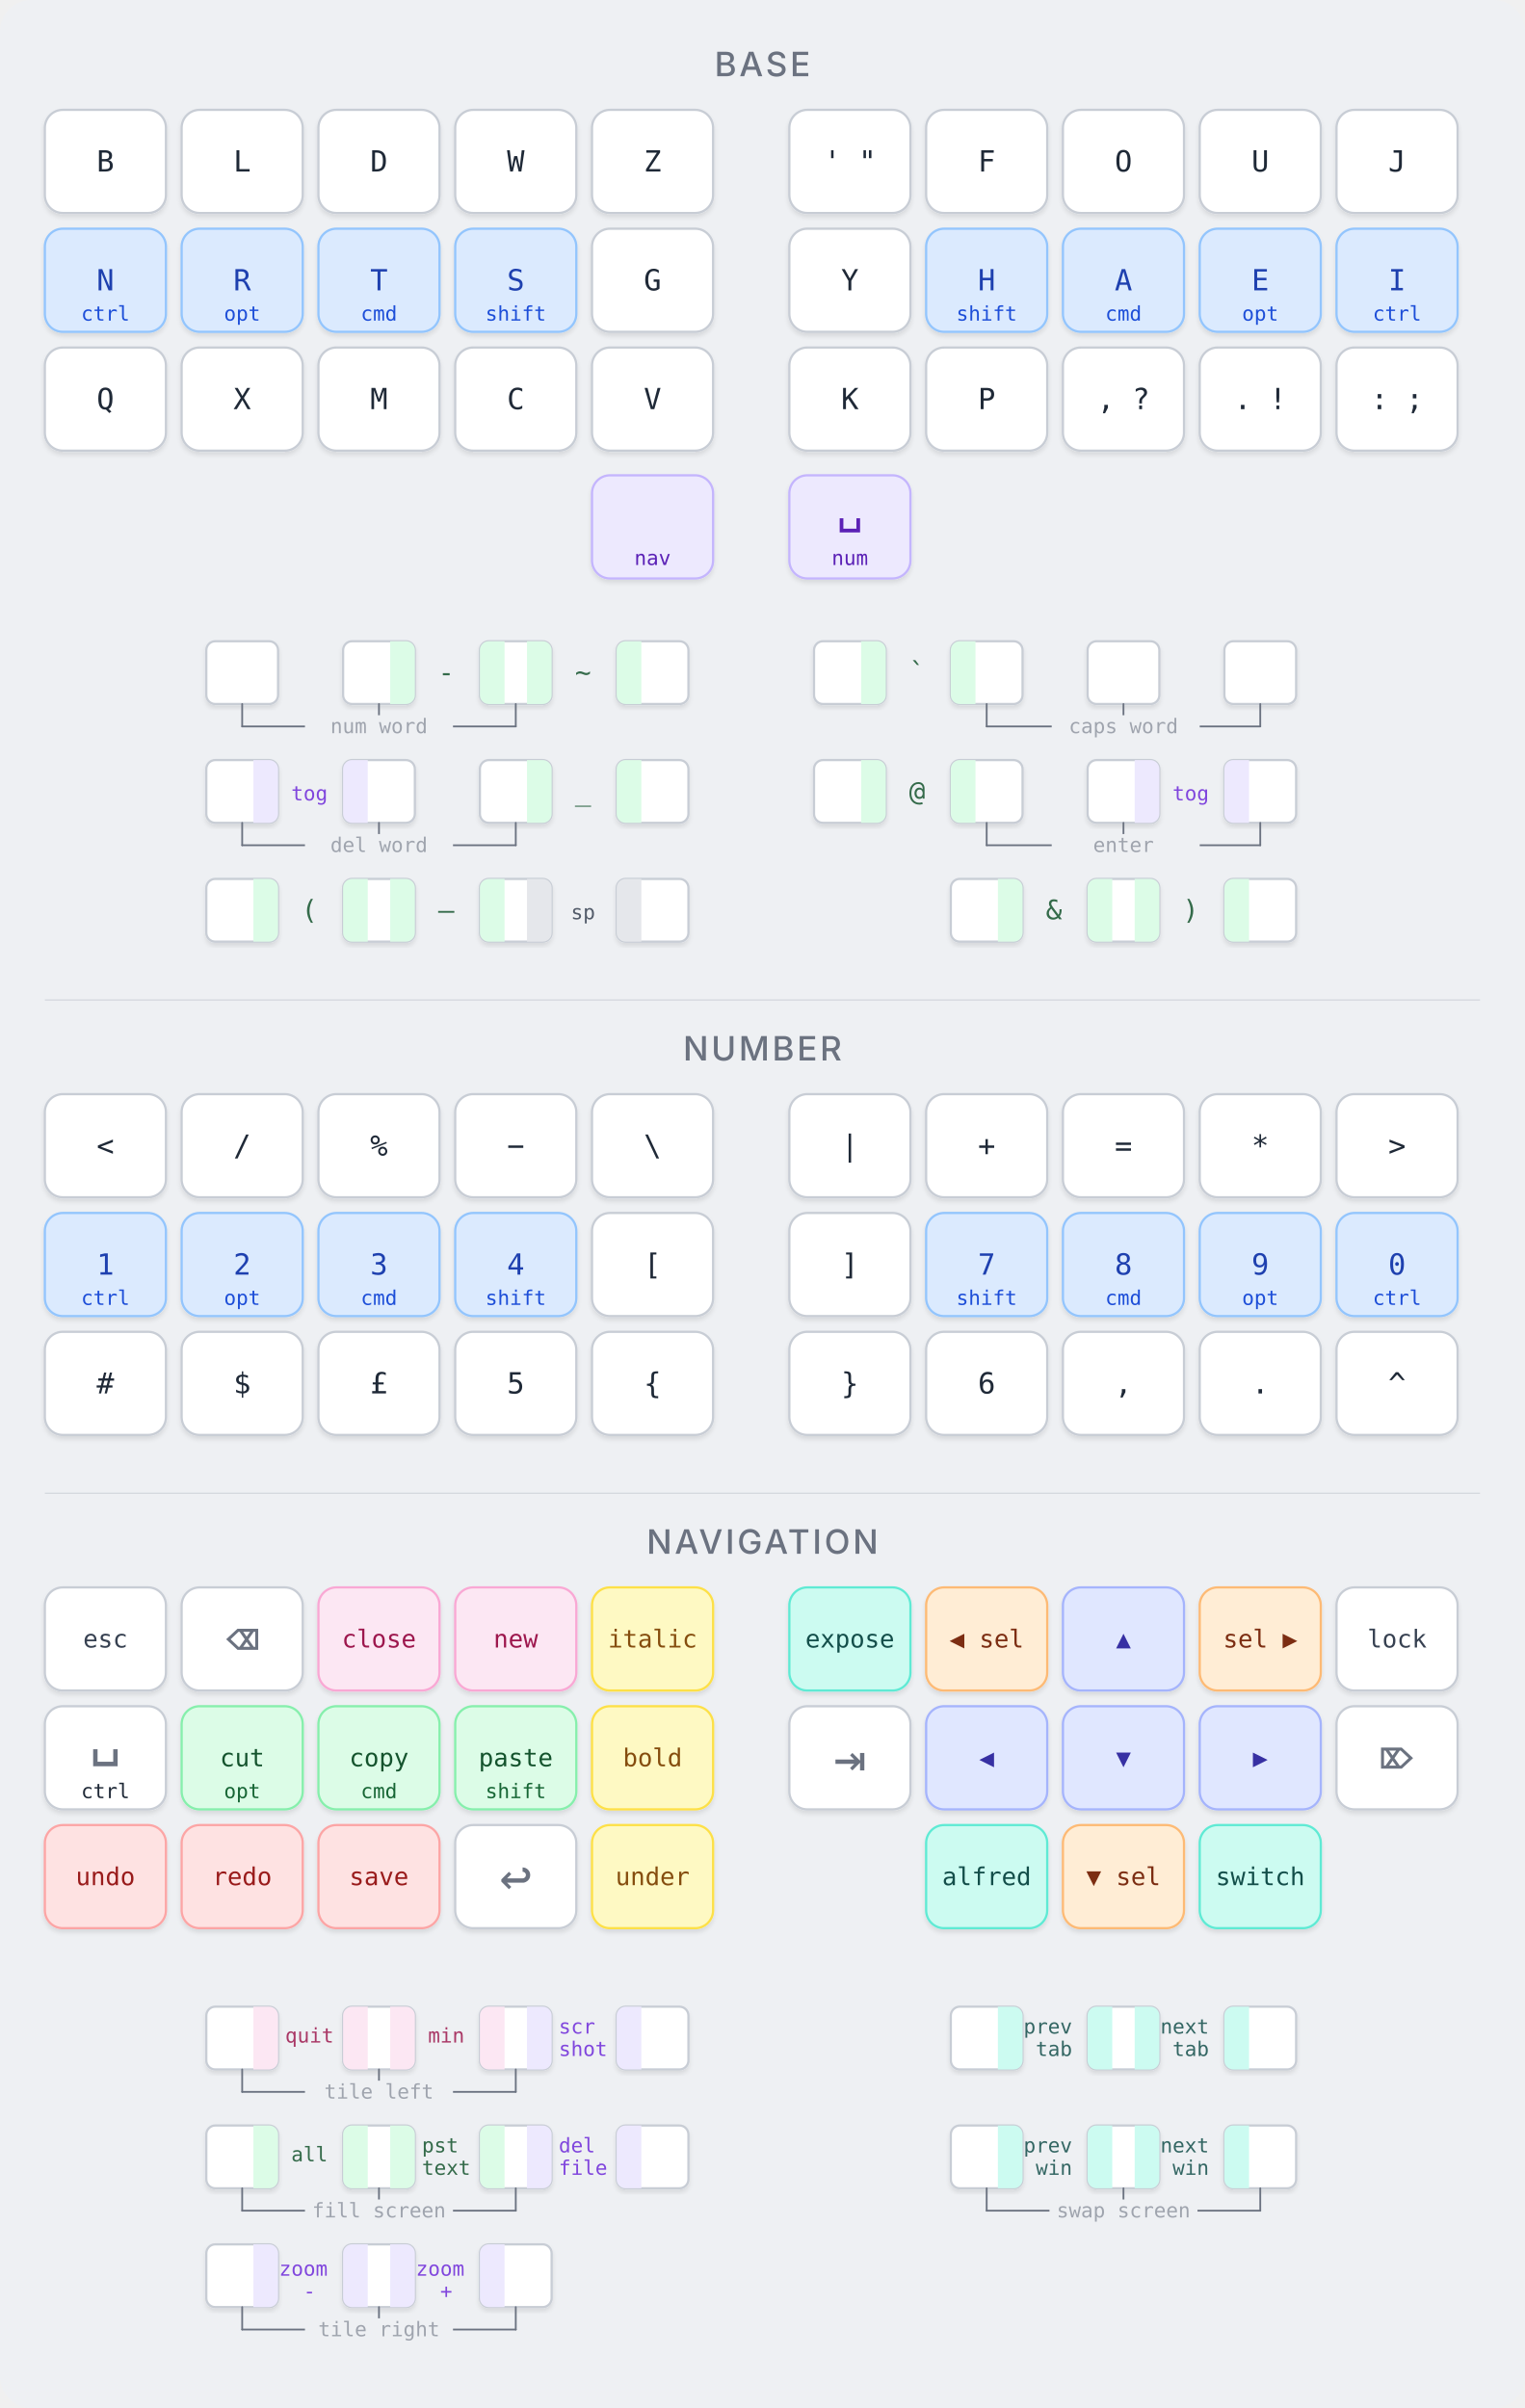
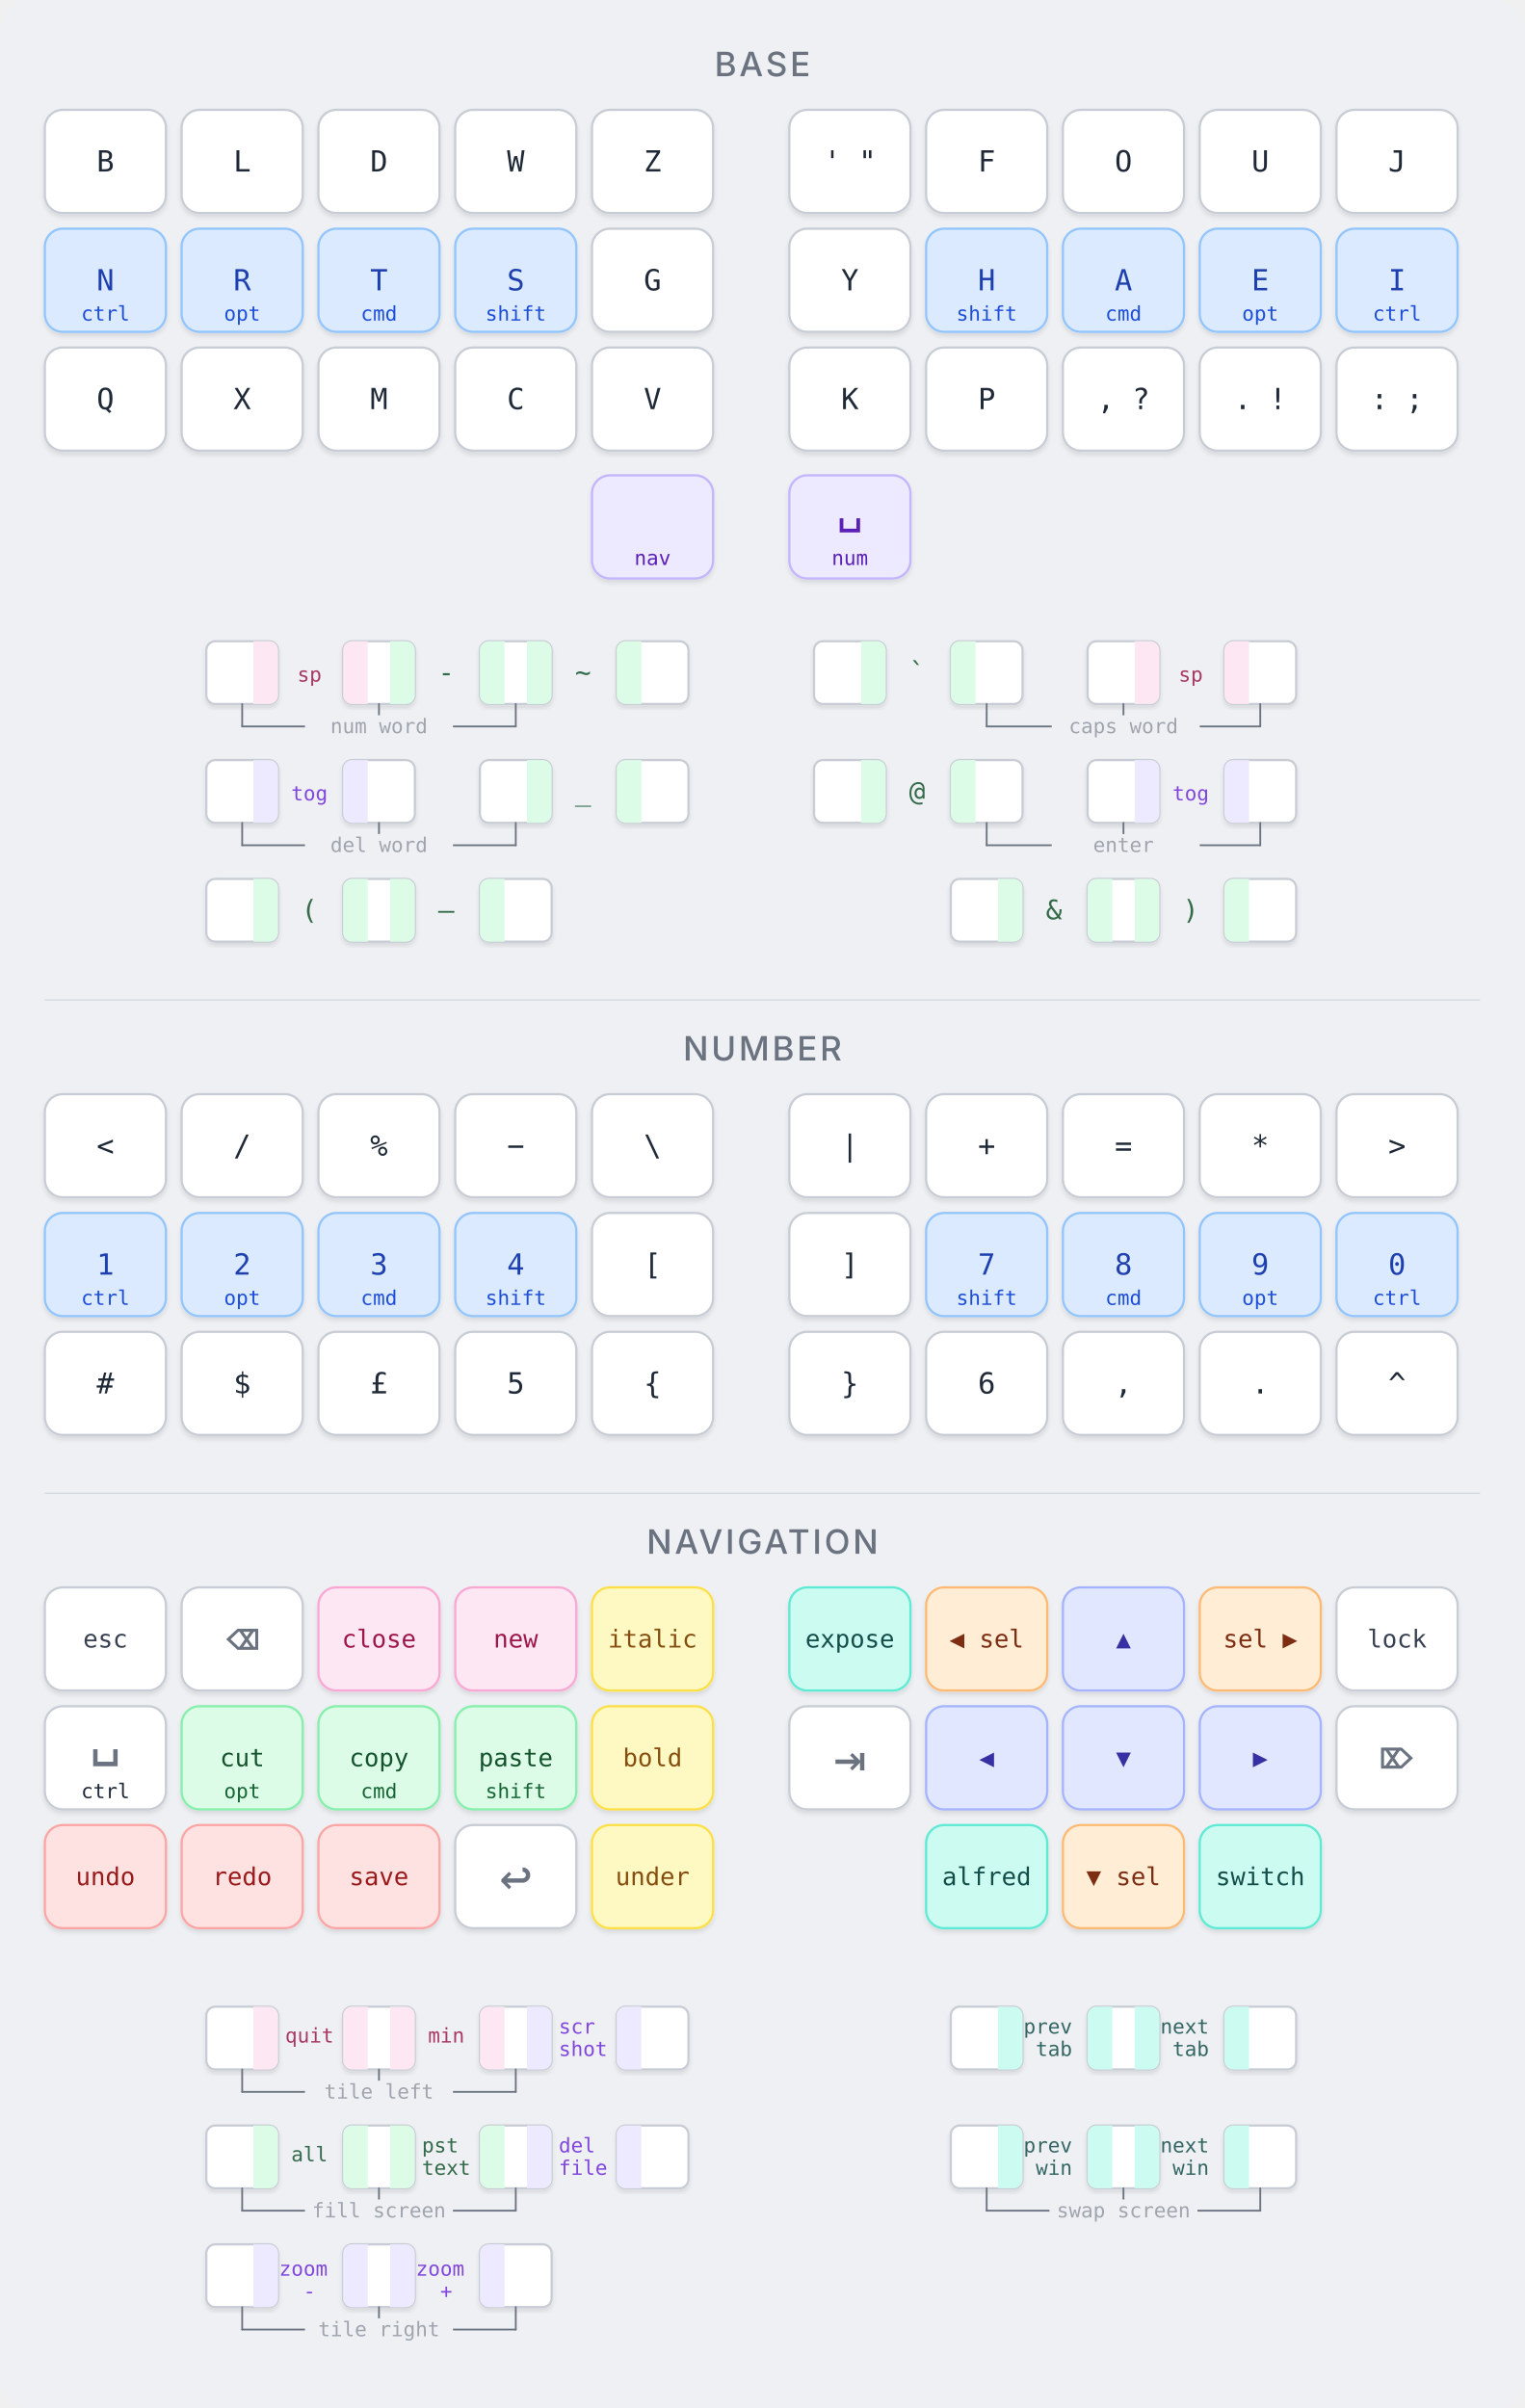
<svg xmlns="http://www.w3.org/2000/svg" width="100%" viewBox="0 0 680 1074">
  <defs>
    <style>
  text { font-family: ui-monospace, monospace; }
  .kl  { font-size:13px; font-weight:500; fill:#1f2937; }
  .klm { font-size:13px; font-weight:500; fill:#1e40af; }
  .kls { font-size:9px;  font-weight:500; fill:#1d4ed8; }
  .klp { font-size:11px; font-weight:500; fill:#5b21b6; }
  .klps{ font-size:9px;  font-weight:500; fill:#5b21b6; }
  .kln { font-size:11px; font-weight:500; }
  .ico { font-size:24px; font-weight:300; fill:#6b7280; }
  .t-grnm { fill:#166534; }
  .sec { font-size:15px; font-weight:500; fill:#6b7280; font-family:-apple-system,BlinkMacSystemFont,"Segoe UI",sans-serif; letter-spacing:0.08em; }
  .t-red { fill:#991b1b; } .t-yel { fill:#854d0e; } .t-grn { fill:#14532d; }
  .t-pnk { fill:#9d174d; } .t-ind { fill:#3730a3; } .t-ora { fill:#7c2d12; }
  .t-tel { fill:#134e4a; } .t-gry { fill:#374151; }
  .combo-key { fill:#ffffff; stroke:#c8cdd5; stroke-width:1; }
  .cb-gr { stroke:#6b7280; stroke-width:0.8; fill:none; stroke-linecap:round; }
  .cl-s  { font-size:9px; font-weight:500; font-family:ui-monospace,monospace; text-anchor:middle; opacity:0.85; }
  .cl-m  { font-size:12px; font-weight:500; font-family:ui-monospace,monospace; text-anchor:middle; opacity:0.85; }
  .cl-gr { font-size:9px; font-weight:500; font-family:ui-monospace,monospace; text-anchor:middle; fill:#6b7280; opacity:0.6; }
</style>
    <filter id="ks">
      <feDropShadow dx="0" dy="1.5" stdDeviation="1" flood-color="#00000018" />
    </filter>
    <clipPath id="br1c2">
      <rect x="92" y="286" width="32" height="28" rx="4" />
    </clipPath>
    <clipPath id="br1c3">
      <rect x="153" y="286" width="32" height="28" rx="4" />
    </clipPath>
    <clipPath id="br1c4">
      <rect x="214" y="286" width="32" height="28" rx="4" />
    </clipPath>
    <clipPath id="br1c5">
      <rect x="275" y="286" width="32" height="28" rx="4" />
    </clipPath>
    <clipPath id="br1c6">
      <rect x="363" y="286" width="32" height="28" rx="4" />
    </clipPath>
    <clipPath id="br1c7">
      <rect x="424" y="286" width="32" height="28" rx="4" />
+     </clipPath>
+     <clipPath id="br1c8">
+       <rect x="485" y="286" width="32" height="28" rx="4" />
+     </clipPath>
+     <clipPath id="br1c9">
+       <rect x="546" y="286" width="32" height="28" rx="4" />
    </clipPath>
    <clipPath id="br2c2">
      <rect x="92" y="339" width="32" height="28" rx="4" />
    </clipPath>
    <clipPath id="br2c3">
      <rect x="153" y="339" width="32" height="28" rx="4" />
    </clipPath>
    <clipPath id="br2c4">
      <rect x="214" y="339" width="32" height="28" rx="4" />
    </clipPath>
    <clipPath id="br2c5">
      <rect x="275" y="339" width="32" height="28" rx="4" />
    </clipPath>
    <clipPath id="br2c6">
      <rect x="363" y="339" width="32" height="28" rx="4" />
    </clipPath>
    <clipPath id="br2c7">
      <rect x="424" y="339" width="32" height="28" rx="4" />
    </clipPath>
    <clipPath id="br2c8">
      <rect x="485" y="339" width="32" height="28" rx="4" />
    </clipPath>
    <clipPath id="br2c9">
      <rect x="546" y="339" width="32" height="28" rx="4" />
    </clipPath>
    <clipPath id="br3c1">
      <rect x="31" y="392" width="32" height="28" rx="4" />
    </clipPath>
    <clipPath id="br3c2">
      <rect x="92" y="392" width="32" height="28" rx="4" />
    </clipPath>
    <clipPath id="br3c3">
      <rect x="153" y="392" width="32" height="28" rx="4" />
    </clipPath>
    <clipPath id="br3c4">
      <rect x="214" y="392" width="32" height="28" rx="4" />
    </clipPath>
    <clipPath id="br3c5">
      <rect x="275" y="392" width="32" height="28" rx="4" />
    </clipPath>
    <clipPath id="br3c6">
      <rect x="363" y="392" width="32" height="28" rx="4" />
    </clipPath>
    <clipPath id="br3c7">
      <rect x="424" y="392" width="32" height="28" rx="4" />
    </clipPath>
    <clipPath id="br3c8">
      <rect x="485" y="392" width="32" height="28" rx="4" />
    </clipPath>
    <clipPath id="br3c9">
      <rect x="546" y="392" width="32" height="28" rx="4" />
    </clipPath>
    <clipPath id="cr1c1">
      <rect x="31" y="895" width="32" height="28" rx="4" />
    </clipPath>
    <clipPath id="cr1c2">
      <rect x="92" y="895" width="32" height="28" rx="4" />
    </clipPath>
    <clipPath id="cr1c3">
      <rect x="153" y="895" width="32" height="28" rx="4" />
    </clipPath>
    <clipPath id="cr1c4">
      <rect x="214" y="895" width="32" height="28" rx="4" />
    </clipPath>
    <clipPath id="cr1c5">
      <rect x="275" y="895" width="32" height="28" rx="4" />
    </clipPath>
    <clipPath id="cr1c7">
      <rect x="424" y="895" width="32" height="28" rx="4" />
    </clipPath>
    <clipPath id="cr1c8">
      <rect x="485" y="895" width="32" height="28" rx="4" />
    </clipPath>
    <clipPath id="cr1c9">
      <rect x="546" y="895" width="32" height="28" rx="4" />
    </clipPath>
    <clipPath id="cr2c2">
      <rect x="92" y="948" width="32" height="28" rx="4" />
    </clipPath>
    <clipPath id="cr2c3">
      <rect x="153" y="948" width="32" height="28" rx="4" />
    </clipPath>
    <clipPath id="cr2c4">
      <rect x="214" y="948" width="32" height="28" rx="4" />
    </clipPath>
    <clipPath id="cr2c5">
      <rect x="275" y="948" width="32" height="28" rx="4" />
    </clipPath>
    <clipPath id="cr2c7">
      <rect x="424" y="948" width="32" height="28" rx="4" />
    </clipPath>
    <clipPath id="cr2c8">
      <rect x="485" y="948" width="32" height="28" rx="4" />
    </clipPath>
    <clipPath id="cr2c9">
      <rect x="546" y="948" width="32" height="28" rx="4" />
    </clipPath>
    <clipPath id="cr3c2">
      <rect x="92" y="1001" width="32" height="28" rx="4" />
    </clipPath>
    <clipPath id="cr3c3">
      <rect x="153" y="1001" width="32" height="28" rx="4" />
    </clipPath>
    <clipPath id="cr3c4">
      <rect x="214" y="1001" width="32" height="28" rx="4" />
    </clipPath>
    <clipPath id="cr3c5">
      <rect x="275" y="1001" width="32" height="28" rx="4" />
    </clipPath>
  </defs>
  <rect width="680" height="1074" fill="#eef0f3" rx="14" />
  <text x="340" y="34" text-anchor="middle" class="sec">BASE</text>
  <rect x="20" y="49" width="54" height="46" rx="8" fill="#ffffff" stroke="#c8cdd5" stroke-width="1" filter="url(#ks)" />
  <text x="47" y="72" text-anchor="middle" dominant-baseline="central" class="kl">B</text>
  <rect x="81" y="49" width="54" height="46" rx="8" fill="#ffffff" stroke="#c8cdd5" stroke-width="1" filter="url(#ks)" />
  <text x="108" y="72" text-anchor="middle" dominant-baseline="central" class="kl">L</text>
  <rect x="142" y="49" width="54" height="46" rx="8" fill="#ffffff" stroke="#c8cdd5" stroke-width="1" filter="url(#ks)" />
  <text x="169" y="72" text-anchor="middle" dominant-baseline="central" class="kl">D</text>
  <rect x="203" y="49" width="54" height="46" rx="8" fill="#ffffff" stroke="#c8cdd5" stroke-width="1" filter="url(#ks)" />
  <text x="230" y="72" text-anchor="middle" dominant-baseline="central" class="kl">W</text>
  <rect x="264" y="49" width="54" height="46" rx="8" fill="#ffffff" stroke="#c8cdd5" stroke-width="1" filter="url(#ks)" />
  <text x="291" y="72" text-anchor="middle" dominant-baseline="central" class="kl">Z</text>
  <rect x="352" y="49" width="54" height="46" rx="8" fill="#ffffff" stroke="#c8cdd5" stroke-width="1" filter="url(#ks)" />
  <text x="379" y="72" text-anchor="middle" dominant-baseline="central" class="kl">' "</text>
  <rect x="413" y="49" width="54" height="46" rx="8" fill="#ffffff" stroke="#c8cdd5" stroke-width="1" filter="url(#ks)" />
  <text x="440" y="72" text-anchor="middle" dominant-baseline="central" class="kl">F</text>
  <rect x="474" y="49" width="54" height="46" rx="8" fill="#ffffff" stroke="#c8cdd5" stroke-width="1" filter="url(#ks)" />
  <text x="501" y="72" text-anchor="middle" dominant-baseline="central" class="kl">O</text>
  <rect x="535" y="49" width="54" height="46" rx="8" fill="#ffffff" stroke="#c8cdd5" stroke-width="1" filter="url(#ks)" />
  <text x="562" y="72" text-anchor="middle" dominant-baseline="central" class="kl">U</text>
  <rect x="596" y="49" width="54" height="46" rx="8" fill="#ffffff" stroke="#c8cdd5" stroke-width="1" filter="url(#ks)" />
  <text x="623" y="72" text-anchor="middle" dominant-baseline="central" class="kl">J</text>
  <rect x="20" y="102" width="54" height="46" rx="8" fill="#dbeafe" stroke="#93c5fd" stroke-width="1" filter="url(#ks)" />
  <text x="47" y="125" text-anchor="middle" dominant-baseline="central" class="klm">N</text>
  <text x="47" y="143" text-anchor="middle" class="kls">ctrl</text>
  <rect x="81" y="102" width="54" height="46" rx="8" fill="#dbeafe" stroke="#93c5fd" stroke-width="1" filter="url(#ks)" />
  <text x="108" y="125" text-anchor="middle" dominant-baseline="central" class="klm">R</text>
  <text x="108" y="143" text-anchor="middle" class="kls">opt</text>
  <rect x="142" y="102" width="54" height="46" rx="8" fill="#dbeafe" stroke="#93c5fd" stroke-width="1" filter="url(#ks)" />
  <text x="169" y="125" text-anchor="middle" dominant-baseline="central" class="klm">T</text>
  <text x="169" y="143" text-anchor="middle" class="kls">cmd</text>
  <rect x="203" y="102" width="54" height="46" rx="8" fill="#dbeafe" stroke="#93c5fd" stroke-width="1" filter="url(#ks)" />
  <text x="230" y="125" text-anchor="middle" dominant-baseline="central" class="klm">S</text>
  <text x="230" y="143" text-anchor="middle" class="kls">shift</text>
  <rect x="264" y="102" width="54" height="46" rx="8" fill="#ffffff" stroke="#c8cdd5" stroke-width="1" filter="url(#ks)" />
  <text x="291" y="125" text-anchor="middle" dominant-baseline="central" class="kl">G</text>
  <rect x="352" y="102" width="54" height="46" rx="8" fill="#ffffff" stroke="#c8cdd5" stroke-width="1" filter="url(#ks)" />
  <text x="379" y="125" text-anchor="middle" dominant-baseline="central" class="kl">Y</text>
  <rect x="413" y="102" width="54" height="46" rx="8" fill="#dbeafe" stroke="#93c5fd" stroke-width="1" filter="url(#ks)" />
  <text x="440" y="125" text-anchor="middle" dominant-baseline="central" class="klm">H</text>
  <text x="440" y="143" text-anchor="middle" class="kls">shift</text>
  <rect x="474" y="102" width="54" height="46" rx="8" fill="#dbeafe" stroke="#93c5fd" stroke-width="1" filter="url(#ks)" />
  <text x="501" y="125" text-anchor="middle" dominant-baseline="central" class="klm">A</text>
  <text x="501" y="143" text-anchor="middle" class="kls">cmd</text>
  <rect x="535" y="102" width="54" height="46" rx="8" fill="#dbeafe" stroke="#93c5fd" stroke-width="1" filter="url(#ks)" />
  <text x="562" y="125" text-anchor="middle" dominant-baseline="central" class="klm">E</text>
  <text x="562" y="143" text-anchor="middle" class="kls">opt</text>
  <rect x="596" y="102" width="54" height="46" rx="8" fill="#dbeafe" stroke="#93c5fd" stroke-width="1" filter="url(#ks)" />
  <text x="623" y="125" text-anchor="middle" dominant-baseline="central" class="klm">I</text>
  <text x="623" y="143" text-anchor="middle" class="kls">ctrl</text>
  <rect x="20" y="155" width="54" height="46" rx="8" fill="#ffffff" stroke="#c8cdd5" stroke-width="1" filter="url(#ks)" />
  <text x="47" y="178" text-anchor="middle" dominant-baseline="central" class="kl">Q</text>
  <rect x="81" y="155" width="54" height="46" rx="8" fill="#ffffff" stroke="#c8cdd5" stroke-width="1" filter="url(#ks)" />
  <text x="108" y="178" text-anchor="middle" dominant-baseline="central" class="kl">X</text>
  <rect x="142" y="155" width="54" height="46" rx="8" fill="#ffffff" stroke="#c8cdd5" stroke-width="1" filter="url(#ks)" />
  <text x="169" y="178" text-anchor="middle" dominant-baseline="central" class="kl">M</text>
  <rect x="203" y="155" width="54" height="46" rx="8" fill="#ffffff" stroke="#c8cdd5" stroke-width="1" filter="url(#ks)" />
  <text x="230" y="178" text-anchor="middle" dominant-baseline="central" class="kl">C</text>
  <rect x="264" y="155" width="54" height="46" rx="8" fill="#ffffff" stroke="#c8cdd5" stroke-width="1" filter="url(#ks)" />
  <text x="291" y="178" text-anchor="middle" dominant-baseline="central" class="kl">V</text>
  <rect x="352" y="155" width="54" height="46" rx="8" fill="#ffffff" stroke="#c8cdd5" stroke-width="1" filter="url(#ks)" />
  <text x="379" y="178" text-anchor="middle" dominant-baseline="central" class="kl">K</text>
  <rect x="413" y="155" width="54" height="46" rx="8" fill="#ffffff" stroke="#c8cdd5" stroke-width="1" filter="url(#ks)" />
  <text x="440" y="178" text-anchor="middle" dominant-baseline="central" class="kl">P</text>
  <rect x="474" y="155" width="54" height="46" rx="8" fill="#ffffff" stroke="#c8cdd5" stroke-width="1" filter="url(#ks)" />
  <text x="501" y="178" text-anchor="middle" dominant-baseline="central" class="kl">, ?</text>
  <rect x="535" y="155" width="54" height="46" rx="8" fill="#ffffff" stroke="#c8cdd5" stroke-width="1" filter="url(#ks)" />
  <text x="562" y="178" text-anchor="middle" dominant-baseline="central" class="kl">. !</text>
  <rect x="596" y="155" width="54" height="46" rx="8" fill="#ffffff" stroke="#c8cdd5" stroke-width="1" filter="url(#ks)" />
  <text x="623" y="178" text-anchor="middle" dominant-baseline="central" class="kl">: ;</text>
  <rect x="264" y="212" width="54" height="46" rx="8" fill="#ede9fe" stroke="#c4b5fd" stroke-width="1" filter="url(#ks)" />
  <text x="291" y="252" text-anchor="middle" class="klps">nav</text>
  <rect x="352" y="212" width="54" height="46" rx="8" fill="#ede9fe" stroke="#c4b5fd" stroke-width="1" filter="url(#ks)" />
  <text x="379" y="226" text-anchor="middle" dominant-baseline="central" style="font-size:20px;fill:#5b21b6;">␣</text>
  <text x="379" y="252" text-anchor="middle" class="klps">num</text>
  <g style="isolation:isolate">
    <rect x="92" y="286" width="32" height="28" rx="4" class="combo-key" filter="url(#ks)" />
    <rect x="153" y="286" width="32" height="28" rx="4" class="combo-key" filter="url(#ks)" />
    <rect x="214" y="286" width="32" height="28" rx="4" class="combo-key" filter="url(#ks)" />
    <rect x="275" y="286" width="32" height="28" rx="4" class="combo-key" filter="url(#ks)" />
    <rect x="363" y="286" width="32" height="28" rx="4" class="combo-key" filter="url(#ks)" />
    <rect x="424" y="286" width="32" height="28" rx="4" class="combo-key" filter="url(#ks)" />
    <rect x="485" y="286" width="32" height="28" rx="4" class="combo-key" filter="url(#ks)" />
    <rect x="546" y="286" width="32" height="28" rx="4" class="combo-key" filter="url(#ks)" />
    <rect x="92" y="339" width="32" height="28" rx="4" class="combo-key" filter="url(#ks)" />
    <rect x="153" y="339" width="32" height="28" rx="4" class="combo-key" filter="url(#ks)" />
    <rect x="214" y="339" width="32" height="28" rx="4" class="combo-key" filter="url(#ks)" />
    <rect x="275" y="339" width="32" height="28" rx="4" class="combo-key" filter="url(#ks)" />
    <rect x="363" y="339" width="32" height="28" rx="4" class="combo-key" filter="url(#ks)" />
    <rect x="424" y="339" width="32" height="28" rx="4" class="combo-key" filter="url(#ks)" />
    <rect x="485" y="339" width="32" height="28" rx="4" class="combo-key" filter="url(#ks)" />
    <rect x="546" y="339" width="32" height="28" rx="4" class="combo-key" filter="url(#ks)" />
    <rect x="92" y="392" width="32" height="28" rx="4" class="combo-key" filter="url(#ks)" />
    <rect x="153" y="392" width="32" height="28" rx="4" class="combo-key" filter="url(#ks)" />
    <rect x="214" y="392" width="32" height="28" rx="4" class="combo-key" filter="url(#ks)" />
-     <rect x="275" y="392" width="32" height="28" rx="4" class="combo-key" filter="url(#ks)" />
    <rect x="424" y="392" width="32" height="28" rx="4" class="combo-key" filter="url(#ks)" />
    <rect x="485" y="392" width="32" height="28" rx="4" class="combo-key" filter="url(#ks)" />
    <rect x="546" y="392" width="32" height="28" rx="4" class="combo-key" filter="url(#ks)" />
  </g>
+   <rect x="113" y="286" width="11" height="28" fill="#fce7f3" clip-path="url(#br1c2)" />
+   <rect x="153" y="286" width="11" height="28" fill="#fce7f3" clip-path="url(#br1c3)" />
  <rect x="174" y="286" width="11" height="28" fill="#dcfce7" clip-path="url(#br1c3)" />
  <rect x="214" y="286" width="11" height="28" fill="#dcfce7" clip-path="url(#br1c4)" />
  <rect x="235" y="286" width="11" height="28" fill="#dcfce7" clip-path="url(#br1c4)" />
  <rect x="275" y="286" width="11" height="28" fill="#dcfce7" clip-path="url(#br1c5)" />
  <rect x="384" y="286" width="11" height="28" fill="#dcfce7" clip-path="url(#br1c6)" />
  <rect x="424" y="286" width="11" height="28" fill="#dcfce7" clip-path="url(#br1c7)" />
+   <rect x="506" y="286" width="11" height="28" fill="#fce7f3" clip-path="url(#br1c8)" />
+   <rect x="546" y="286" width="11" height="28" fill="#fce7f3" clip-path="url(#br1c9)" />
  <rect x="113" y="339" width="11" height="28" fill="#ede9fe" clip-path="url(#br2c2)" />
  <rect x="153" y="339" width="11" height="28" fill="#ede9fe" clip-path="url(#br2c3)" />
  <rect x="235" y="339" width="11" height="28" fill="#dcfce7" clip-path="url(#br2c4)" />
  <rect x="275" y="339" width="11" height="28" fill="#dcfce7" clip-path="url(#br2c5)" />
  <rect x="384" y="339" width="11" height="28" fill="#dcfce7" clip-path="url(#br2c6)" />
  <rect x="424" y="339" width="11" height="28" fill="#dcfce7" clip-path="url(#br2c7)" />
  <rect x="506" y="339" width="11" height="28" fill="#ede9fe" clip-path="url(#br2c8)" />
  <rect x="546" y="339" width="11" height="28" fill="#ede9fe" clip-path="url(#br2c9)" />
  <rect x="113" y="392" width="11" height="28" fill="#dcfce7" clip-path="url(#br3c2)" />
  <rect x="153" y="392" width="11" height="28" fill="#dcfce7" clip-path="url(#br3c3)" />
  <rect x="174" y="392" width="11" height="28" fill="#dcfce7" clip-path="url(#br3c3)" />
  <rect x="214" y="392" width="11" height="28" fill="#dcfce7" clip-path="url(#br3c4)" />
-   <rect x="235" y="392" width="11" height="28" fill="#e5e7eb" clip-path="url(#br3c4)" />
-   <rect x="275" y="392" width="11" height="28" fill="#e5e7eb" clip-path="url(#br3c5)" />
  <rect x="445" y="392" width="11" height="28" fill="#dcfce7" clip-path="url(#br3c7)" />
  <rect x="485" y="392" width="11" height="28" fill="#dcfce7" clip-path="url(#br3c8)" />
  <rect x="506" y="392" width="11" height="28" fill="#dcfce7" clip-path="url(#br3c8)" />
  <rect x="546" y="392" width="11" height="28" fill="#dcfce7" clip-path="url(#br3c9)" />
+   <text x="138" y="304" class="cl-s t-pnk" text-anchor="middle">sp</text>
  <text x="199" y="304" class="cl-m" fill="#14532d">-</text>
  <text x="260" y="304" class="cl-m" fill="#14532d">~</text>
  <text x="409" y="304" class="cl-m" fill="#14532d">`</text>
+   <text x="531" y="304" class="cl-s t-pnk" text-anchor="middle">sp</text>
  <text x="138" y="357" class="cl-s" fill="#6d28d9">tog</text>
  <text x="260" y="357" class="cl-m" fill="#14532d">_</text>
  <text x="409" y="357" class="cl-m" fill="#14532d">@</text>
  <text x="531" y="357" class="cl-s" fill="#6d28d9">tog</text>
  <text x="138" y="410" class="cl-m" fill="#14532d">(</text>
  <text x="199" y="410" class="cl-m" fill="#14532d">—</text>
-   <text x="260" y="410" class="cl-s t-gry" text-anchor="middle">sp</text>
  <text x="470" y="410" class="cl-m" fill="#14532d">&amp;</text>
  <text x="531" y="410" class="cl-m" fill="#14532d">)</text>
  <line x1="108" y1="314" x2="108" y2="324" class="cb-gr" />
  <line x1="169" y1="314" x2="169" y2="324" class="cb-gr" />
  <line x1="230" y1="314" x2="230" y2="324" class="cb-gr" />
  <line x1="108" y1="324" x2="230" y2="324" class="cb-gr" />
  <rect x="136" y="319" width="66" height="10" fill="#eef0f3" />
  <text x="169" y="327" class="cl-gr">num word</text>
  <line x1="440" y1="314" x2="440" y2="324" class="cb-gr" />
  <line x1="501" y1="314" x2="501" y2="324" class="cb-gr" />
  <line x1="562" y1="314" x2="562" y2="324" class="cb-gr" />
  <line x1="440" y1="324" x2="562" y2="324" class="cb-gr" />
  <rect x="469" y="319" width="66" height="10" fill="#eef0f3" />
  <text x="501" y="327" class="cl-gr">caps word</text>
  <line x1="108" y1="367" x2="108" y2="377" class="cb-gr" />
  <line x1="169" y1="367" x2="169" y2="377" class="cb-gr" />
  <line x1="230" y1="367" x2="230" y2="377" class="cb-gr" />
  <line x1="108" y1="377" x2="230" y2="377" class="cb-gr" />
  <rect x="136" y="372" width="66" height="10" fill="#eef0f3" />
  <text x="169" y="380" class="cl-gr">del word</text>
  <line x1="440" y1="367" x2="440" y2="377" class="cb-gr" />
  <line x1="501" y1="367" x2="501" y2="377" class="cb-gr" />
  <line x1="562" y1="367" x2="562" y2="377" class="cb-gr" />
  <line x1="440" y1="377" x2="562" y2="377" class="cb-gr" />
  <rect x="469" y="372" width="66" height="10" fill="#eef0f3" />
  <text x="501" y="380" class="cl-gr">enter</text>
  <line x1="20" y1="446" x2="660" y2="446" stroke="#d1d5db" stroke-width="0.5" />
  <text x="340" y="473" text-anchor="middle" class="sec">NUMBER</text>
  <rect x="20" y="488" width="54" height="46" rx="8" fill="#ffffff" stroke="#c8cdd5" stroke-width="1" filter="url(#ks)" />
  <text x="47" y="511" text-anchor="middle" dominant-baseline="central" class="kl">&lt;</text>
  <rect x="81" y="488" width="54" height="46" rx="8" fill="#ffffff" stroke="#c8cdd5" stroke-width="1" filter="url(#ks)" />
  <text x="108" y="511" text-anchor="middle" dominant-baseline="central" class="kl">/</text>
  <rect x="142" y="488" width="54" height="46" rx="8" fill="#ffffff" stroke="#c8cdd5" stroke-width="1" filter="url(#ks)" />
  <text x="169" y="511" text-anchor="middle" dominant-baseline="central" class="kl">%</text>
  <rect x="203" y="488" width="54" height="46" rx="8" fill="#ffffff" stroke="#c8cdd5" stroke-width="1" filter="url(#ks)" />
  <text x="230" y="511" text-anchor="middle" dominant-baseline="central" class="kl">−</text>
  <rect x="264" y="488" width="54" height="46" rx="8" fill="#ffffff" stroke="#c8cdd5" stroke-width="1" filter="url(#ks)" />
  <text x="291" y="511" text-anchor="middle" dominant-baseline="central" class="kl">\</text>
  <rect x="352" y="488" width="54" height="46" rx="8" fill="#ffffff" stroke="#c8cdd5" stroke-width="1" filter="url(#ks)" />
  <text x="379" y="511" text-anchor="middle" dominant-baseline="central" class="kl">|</text>
  <rect x="413" y="488" width="54" height="46" rx="8" fill="#ffffff" stroke="#c8cdd5" stroke-width="1" filter="url(#ks)" />
  <text x="440" y="511" text-anchor="middle" dominant-baseline="central" class="kl">+</text>
  <rect x="474" y="488" width="54" height="46" rx="8" fill="#ffffff" stroke="#c8cdd5" stroke-width="1" filter="url(#ks)" />
  <text x="501" y="511" text-anchor="middle" dominant-baseline="central" class="kl">=</text>
  <rect x="535" y="488" width="54" height="46" rx="8" fill="#ffffff" stroke="#c8cdd5" stroke-width="1" filter="url(#ks)" />
  <text x="562" y="511" text-anchor="middle" dominant-baseline="central" class="kl">*</text>
  <rect x="596" y="488" width="54" height="46" rx="8" fill="#ffffff" stroke="#c8cdd5" stroke-width="1" filter="url(#ks)" />
  <text x="623" y="511" text-anchor="middle" dominant-baseline="central" class="kl">&gt;</text>
  <rect x="20" y="541" width="54" height="46" rx="8" fill="#dbeafe" stroke="#93c5fd" stroke-width="1" filter="url(#ks)" />
  <text x="47" y="564" text-anchor="middle" dominant-baseline="central" class="klm">1</text>
  <text x="47" y="582" text-anchor="middle" class="kls">ctrl</text>
  <rect x="81" y="541" width="54" height="46" rx="8" fill="#dbeafe" stroke="#93c5fd" stroke-width="1" filter="url(#ks)" />
  <text x="108" y="564" text-anchor="middle" dominant-baseline="central" class="klm">2</text>
  <text x="108" y="582" text-anchor="middle" class="kls">opt</text>
  <rect x="142" y="541" width="54" height="46" rx="8" fill="#dbeafe" stroke="#93c5fd" stroke-width="1" filter="url(#ks)" />
  <text x="169" y="564" text-anchor="middle" dominant-baseline="central" class="klm">3</text>
  <text x="169" y="582" text-anchor="middle" class="kls">cmd</text>
  <rect x="203" y="541" width="54" height="46" rx="8" fill="#dbeafe" stroke="#93c5fd" stroke-width="1" filter="url(#ks)" />
  <text x="230" y="564" text-anchor="middle" dominant-baseline="central" class="klm">4</text>
  <text x="230" y="582" text-anchor="middle" class="kls">shift</text>
  <rect x="264" y="541" width="54" height="46" rx="8" fill="#ffffff" stroke="#c8cdd5" stroke-width="1" filter="url(#ks)" />
  <text x="291" y="564" text-anchor="middle" dominant-baseline="central" class="kl">[</text>
  <rect x="352" y="541" width="54" height="46" rx="8" fill="#ffffff" stroke="#c8cdd5" stroke-width="1" filter="url(#ks)" />
  <text x="379" y="564" text-anchor="middle" dominant-baseline="central" class="kl">]</text>
  <rect x="413" y="541" width="54" height="46" rx="8" fill="#dbeafe" stroke="#93c5fd" stroke-width="1" filter="url(#ks)" />
  <text x="440" y="564" text-anchor="middle" dominant-baseline="central" class="klm">7</text>
  <text x="440" y="582" text-anchor="middle" class="kls">shift</text>
  <rect x="474" y="541" width="54" height="46" rx="8" fill="#dbeafe" stroke="#93c5fd" stroke-width="1" filter="url(#ks)" />
  <text x="501" y="564" text-anchor="middle" dominant-baseline="central" class="klm">8</text>
  <text x="501" y="582" text-anchor="middle" class="kls">cmd</text>
  <rect x="535" y="541" width="54" height="46" rx="8" fill="#dbeafe" stroke="#93c5fd" stroke-width="1" filter="url(#ks)" />
  <text x="562" y="564" text-anchor="middle" dominant-baseline="central" class="klm">9</text>
  <text x="562" y="582" text-anchor="middle" class="kls">opt</text>
  <rect x="596" y="541" width="54" height="46" rx="8" fill="#dbeafe" stroke="#93c5fd" stroke-width="1" filter="url(#ks)" />
  <text x="623" y="564" text-anchor="middle" dominant-baseline="central" class="klm">0</text>
  <text x="623" y="582" text-anchor="middle" class="kls">ctrl</text>
  <rect x="20" y="594" width="54" height="46" rx="8" fill="#ffffff" stroke="#c8cdd5" stroke-width="1" filter="url(#ks)" />
  <text x="47" y="617" text-anchor="middle" dominant-baseline="central" class="kl">#</text>
  <rect x="81" y="594" width="54" height="46" rx="8" fill="#ffffff" stroke="#c8cdd5" stroke-width="1" filter="url(#ks)" />
  <text x="108" y="617" text-anchor="middle" dominant-baseline="central" class="kl">$</text>
  <rect x="142" y="594" width="54" height="46" rx="8" fill="#ffffff" stroke="#c8cdd5" stroke-width="1" filter="url(#ks)" />
  <text x="169" y="617" text-anchor="middle" dominant-baseline="central" class="kl">£</text>
  <rect x="203" y="594" width="54" height="46" rx="8" fill="#ffffff" stroke="#c8cdd5" stroke-width="1" filter="url(#ks)" />
  <text x="230" y="617" text-anchor="middle" dominant-baseline="central" class="kl">5</text>
  <rect x="264" y="594" width="54" height="46" rx="8" fill="#ffffff" stroke="#c8cdd5" stroke-width="1" filter="url(#ks)" />
  <text x="291" y="617" text-anchor="middle" dominant-baseline="central" class="kl">{</text>
  <rect x="352" y="594" width="54" height="46" rx="8" fill="#ffffff" stroke="#c8cdd5" stroke-width="1" filter="url(#ks)" />
  <text x="379" y="617" text-anchor="middle" dominant-baseline="central" class="kl">}</text>
  <rect x="413" y="594" width="54" height="46" rx="8" fill="#ffffff" stroke="#c8cdd5" stroke-width="1" filter="url(#ks)" />
  <text x="440" y="617" text-anchor="middle" dominant-baseline="central" class="kl">6</text>
  <rect x="474" y="594" width="54" height="46" rx="8" fill="#ffffff" stroke="#c8cdd5" stroke-width="1" filter="url(#ks)" />
  <text x="501" y="617" text-anchor="middle" dominant-baseline="central" class="kl">,</text>
  <rect x="535" y="594" width="54" height="46" rx="8" fill="#ffffff" stroke="#c8cdd5" stroke-width="1" filter="url(#ks)" />
  <text x="562" y="617" text-anchor="middle" dominant-baseline="central" class="kl">.</text>
  <rect x="596" y="594" width="54" height="46" rx="8" fill="#ffffff" stroke="#c8cdd5" stroke-width="1" filter="url(#ks)" />
  <text x="623" y="617" text-anchor="middle" dominant-baseline="central" class="kl">^</text>
  <line x1="20" y1="666" x2="660" y2="666" stroke="#d1d5db" stroke-width="0.5" />
  <text x="340" y="693" text-anchor="middle" class="sec">NAVIGATION</text>
  <rect x="20" y="708" width="54" height="46" rx="8" fill="#ffffff" stroke="#c8cdd5" stroke-width="1" filter="url(#ks)" />
  <text x="47" y="731" text-anchor="middle" dominant-baseline="central" class="kln t-gry">esc</text>
  <rect x="81" y="708" width="54" height="46" rx="8" fill="#ffffff" stroke="#c8cdd5" stroke-width="1" filter="url(#ks)" />
  <text x="108" y="731" text-anchor="middle" dominant-baseline="central" class="ico">⌫</text>
  <rect x="142" y="708" width="54" height="46" rx="8" fill="#fce7f3" stroke="#f9a8d4" stroke-width="1" filter="url(#ks)" />
  <text x="169" y="731" text-anchor="middle" dominant-baseline="central" class="kln t-pnk">close</text>
  <rect x="203" y="708" width="54" height="46" rx="8" fill="#fce7f3" stroke="#f9a8d4" stroke-width="1" filter="url(#ks)" />
  <text x="230" y="731" text-anchor="middle" dominant-baseline="central" class="kln t-pnk">new</text>
  <rect x="264" y="708" width="54" height="46" rx="8" fill="#fef9c3" stroke="#fde047" stroke-width="1" filter="url(#ks)" />
  <text x="291" y="731" text-anchor="middle" dominant-baseline="central" class="kln t-yel">italic</text>
  <rect x="352" y="708" width="54" height="46" rx="8" fill="#ccfbf1" stroke="#5eead4" stroke-width="1" filter="url(#ks)" />
  <text x="379" y="731" text-anchor="middle" dominant-baseline="central" class="kln t-tel">expose</text>
  <rect x="413" y="708" width="54" height="46" rx="8" fill="#ffedd5" stroke="#fdba74" stroke-width="1" filter="url(#ks)" />
  <text x="440" y="731" text-anchor="middle" dominant-baseline="central" class="kln t-ora">◀ sel</text>
  <rect x="474" y="708" width="54" height="46" rx="8" fill="#e0e7ff" stroke="#a5b4fc" stroke-width="1" filter="url(#ks)" />
  <text x="501" y="731" text-anchor="middle" dominant-baseline="central" class="kln t-ind">▲</text>
  <rect x="535" y="708" width="54" height="46" rx="8" fill="#ffedd5" stroke="#fdba74" stroke-width="1" filter="url(#ks)" />
  <text x="562" y="731" text-anchor="middle" dominant-baseline="central" class="kln t-ora">sel ▶</text>
  <rect x="596" y="708" width="54" height="46" rx="8" fill="#ffffff" stroke="#c8cdd5" stroke-width="1" filter="url(#ks)" />
  <text x="623" y="731" text-anchor="middle" dominant-baseline="central" class="kln t-gry">lock</text>
  <rect x="20" y="761" width="54" height="46" rx="8" fill="#ffffff" stroke="#c8cdd5" stroke-width="1" filter="url(#ks)" />
  <text x="47" y="774" text-anchor="middle" dominant-baseline="central" class="ico">␣</text>
  <text x="47" y="802" text-anchor="middle" class="kls" style="fill:#1f2937">ctrl</text>
  <rect x="81" y="761" width="54" height="46" rx="8" fill="#dcfce7" stroke="#86efac" stroke-width="1" filter="url(#ks)" />
  <text x="108" y="784" text-anchor="middle" dominant-baseline="central" class="kln t-grn">cut</text>
  <text x="108" y="802" text-anchor="middle" class="kls t-grnm">opt</text>
  <rect x="142" y="761" width="54" height="46" rx="8" fill="#dcfce7" stroke="#86efac" stroke-width="1" filter="url(#ks)" />
  <text x="169" y="784" text-anchor="middle" dominant-baseline="central" class="kln t-grn">copy</text>
  <text x="169" y="802" text-anchor="middle" class="kls t-grnm">cmd</text>
  <rect x="203" y="761" width="54" height="46" rx="8" fill="#dcfce7" stroke="#86efac" stroke-width="1" filter="url(#ks)" />
  <text x="230" y="784" text-anchor="middle" dominant-baseline="central" class="kln t-grn">paste</text>
  <text x="230" y="802" text-anchor="middle" class="kls t-grnm">shift</text>
  <rect x="264" y="761" width="54" height="46" rx="8" fill="#fef9c3" stroke="#fde047" stroke-width="1" filter="url(#ks)" />
  <text x="291" y="784" text-anchor="middle" dominant-baseline="central" class="kln t-yel">bold</text>
  <rect x="352" y="761" width="54" height="46" rx="8" fill="#ffffff" stroke="#c8cdd5" stroke-width="1" filter="url(#ks)" />
  <text x="379" y="784" text-anchor="middle" dominant-baseline="central" class="ico">⇥</text>
  <rect x="413" y="761" width="54" height="46" rx="8" fill="#e0e7ff" stroke="#a5b4fc" stroke-width="1" filter="url(#ks)" />
  <text x="440" y="784" text-anchor="middle" dominant-baseline="central" class="kln t-ind">◀</text>
  <rect x="474" y="761" width="54" height="46" rx="8" fill="#e0e7ff" stroke="#a5b4fc" stroke-width="1" filter="url(#ks)" />
  <text x="501" y="784" text-anchor="middle" dominant-baseline="central" class="kln t-ind">▼</text>
  <rect x="535" y="761" width="54" height="46" rx="8" fill="#e0e7ff" stroke="#a5b4fc" stroke-width="1" filter="url(#ks)" />
  <text x="562" y="784" text-anchor="middle" dominant-baseline="central" class="kln t-ind">▶</text>
  <rect x="596" y="761" width="54" height="46" rx="8" fill="#ffffff" stroke="#c8cdd5" stroke-width="1" filter="url(#ks)" />
  <text x="623" y="784" text-anchor="middle" dominant-baseline="central" class="ico">⌦</text>
  <rect x="20" y="814" width="54" height="46" rx="8" fill="#fee2e2" stroke="#fca5a5" stroke-width="1" filter="url(#ks)" />
  <text x="47" y="837" text-anchor="middle" dominant-baseline="central" class="kln t-red">undo</text>
  <rect x="81" y="814" width="54" height="46" rx="8" fill="#fee2e2" stroke="#fca5a5" stroke-width="1" filter="url(#ks)" />
  <text x="108" y="837" text-anchor="middle" dominant-baseline="central" class="kln t-red">redo</text>
  <rect x="142" y="814" width="54" height="46" rx="8" fill="#fee2e2" stroke="#fca5a5" stroke-width="1" filter="url(#ks)" />
  <text x="169" y="837" text-anchor="middle" dominant-baseline="central" class="kln t-red">save</text>
  <rect x="203" y="814" width="54" height="46" rx="8" fill="#ffffff" stroke="#c8cdd5" stroke-width="1" filter="url(#ks)" />
  <text x="230" y="837" text-anchor="middle" dominant-baseline="central" class="ico">↩</text>
  <rect x="264" y="814" width="54" height="46" rx="8" fill="#fef9c3" stroke="#fde047" stroke-width="1" filter="url(#ks)" />
  <text x="291" y="837" text-anchor="middle" dominant-baseline="central" class="kln t-yel">under</text>
  <rect x="413" y="814" width="54" height="46" rx="8" fill="#ccfbf1" stroke="#5eead4" stroke-width="1" filter="url(#ks)" />
  <text x="440" y="837" text-anchor="middle" dominant-baseline="central" class="kln t-tel">alfred</text>
  <rect x="474" y="814" width="54" height="46" rx="8" fill="#ffedd5" stroke="#fdba74" stroke-width="1" filter="url(#ks)" />
  <text x="501" y="837" text-anchor="middle" dominant-baseline="central" class="kln t-ora">▼ sel</text>
  <rect x="535" y="814" width="54" height="46" rx="8" fill="#ccfbf1" stroke="#5eead4" stroke-width="1" filter="url(#ks)" />
  <text x="562" y="837" text-anchor="middle" dominant-baseline="central" class="kln t-tel">switch</text>
  <g style="isolation:isolate">
    <rect x="92" y="895" width="32" height="28" rx="4" class="combo-key" filter="url(#ks)" />
    <rect x="153" y="895" width="32" height="28" rx="4" class="combo-key" filter="url(#ks)" />
    <rect x="214" y="895" width="32" height="28" rx="4" class="combo-key" filter="url(#ks)" />
    <rect x="275" y="895" width="32" height="28" rx="4" class="combo-key" filter="url(#ks)" />
    <rect x="424" y="895" width="32" height="28" rx="4" class="combo-key" filter="url(#ks)" />
    <rect x="485" y="895" width="32" height="28" rx="4" class="combo-key" filter="url(#ks)" />
    <rect x="546" y="895" width="32" height="28" rx="4" class="combo-key" filter="url(#ks)" />
    <rect x="92" y="948" width="32" height="28" rx="4" class="combo-key" filter="url(#ks)" />
    <rect x="153" y="948" width="32" height="28" rx="4" class="combo-key" filter="url(#ks)" />
    <rect x="214" y="948" width="32" height="28" rx="4" class="combo-key" filter="url(#ks)" />
    <rect x="275" y="948" width="32" height="28" rx="4" class="combo-key" filter="url(#ks)" />
    <rect x="424" y="948" width="32" height="28" rx="4" class="combo-key" filter="url(#ks)" />
    <rect x="485" y="948" width="32" height="28" rx="4" class="combo-key" filter="url(#ks)" />
    <rect x="546" y="948" width="32" height="28" rx="4" class="combo-key" filter="url(#ks)" />
    <rect x="92" y="1001" width="32" height="28" rx="4" class="combo-key" filter="url(#ks)" />
    <rect x="153" y="1001" width="32" height="28" rx="4" class="combo-key" filter="url(#ks)" />
    <rect x="214" y="1001" width="32" height="28" rx="4" class="combo-key" filter="url(#ks)" />
  </g>
  <rect x="113" y="895" width="11" height="28" fill="#fce7f3" clip-path="url(#cr1c2)" />
  <rect x="153" y="895" width="11" height="28" fill="#fce7f3" clip-path="url(#cr1c3)" />
  <rect x="174" y="895" width="11" height="28" fill="#fce7f3" clip-path="url(#cr1c3)" />
  <rect x="214" y="895" width="11" height="28" fill="#fce7f3" clip-path="url(#cr1c4)" />
  <rect x="235" y="895" width="11" height="28" fill="#ede9fe" clip-path="url(#cr1c4)" />
  <rect x="275" y="895" width="11" height="28" fill="#ede9fe" clip-path="url(#cr1c5)" />
  <rect x="445" y="895" width="11" height="28" fill="#ccfbf1" clip-path="url(#cr1c7)" />
  <rect x="485" y="895" width="11" height="28" fill="#ccfbf1" clip-path="url(#cr1c8)" />
  <rect x="506" y="895" width="11" height="28" fill="#ccfbf1" clip-path="url(#cr1c8)" />
  <rect x="546" y="895" width="11" height="28" fill="#ccfbf1" clip-path="url(#cr1c9)" />
  <rect x="113" y="948" width="11" height="28" fill="#dcfce7" clip-path="url(#cr2c2)" />
  <rect x="153" y="948" width="11" height="28" fill="#dcfce7" clip-path="url(#cr2c3)" />
  <rect x="174" y="948" width="11" height="28" fill="#dcfce7" clip-path="url(#cr2c3)" />
  <rect x="214" y="948" width="11" height="28" fill="#dcfce7" clip-path="url(#cr2c4)" />
  <rect x="235" y="948" width="11" height="28" fill="#ede9fe" clip-path="url(#cr2c4)" />
  <rect x="275" y="948" width="11" height="28" fill="#ede9fe" clip-path="url(#cr2c5)" />
  <rect x="113" y="1001" width="11" height="28" fill="#ede9fe" clip-path="url(#cr3c2)" />
  <rect x="153" y="1001" width="11" height="28" fill="#ede9fe" clip-path="url(#cr3c3)" />
  <rect x="174" y="1001" width="11" height="28" fill="#ede9fe" clip-path="url(#cr3c3)" />
  <rect x="214" y="1001" width="11" height="28" fill="#ede9fe" clip-path="url(#cr3c4)" />
  <rect x="445" y="948" width="11" height="28" fill="#ccfbf1" clip-path="url(#cr2c7)" />
  <rect x="485" y="948" width="11" height="28" fill="#ccfbf1" clip-path="url(#cr2c8)" />
  <rect x="506" y="948" width="11" height="28" fill="#ccfbf1" clip-path="url(#cr2c8)" />
  <rect x="546" y="948" width="11" height="28" fill="#ccfbf1" clip-path="url(#cr2c9)" />
  <text x="138" y="911" class="cl-s" fill="#9d174d">quit</text>
  <text x="199" y="911" class="cl-s" fill="#9d174d">min</text>
  <text class="cl-s" fill="#6d28d9">
    <tspan x="260" y="907" text-anchor="middle">scr</tspan>
    <tspan x="260" y="917" text-anchor="middle">shot</tspan>
  </text>
  <text class="cl-s" fill="#134e4a">
    <tspan x="470" y="907" text-anchor="middle">prev</tspan>
    <tspan x="470" y="917" text-anchor="middle">tab</tspan>
  </text>
  <text class="cl-s" fill="#134e4a">
    <tspan x="531" y="907" text-anchor="middle">next</tspan>
    <tspan x="531" y="917" text-anchor="middle">tab</tspan>
  </text>
  <line x1="108" y1="923" x2="108" y2="933" class="cb-gr" />
  <line x1="169" y1="923" x2="169" y2="933" class="cb-gr" />
  <line x1="230" y1="923" x2="230" y2="933" class="cb-gr" />
  <line x1="108" y1="933" x2="230" y2="933" class="cb-gr" />
  <rect x="136" y="928" width="66" height="10" fill="#eef0f3" />
  <text x="169" y="936" class="cl-gr">tile left</text>
  <text x="138" y="964" class="cl-s" fill="#14532d" text-anchor="middle">all</text>
  <text class="cl-s" fill="#14532d">
    <tspan x="199" y="960" text-anchor="middle">pst</tspan>
    <tspan x="199" y="970" text-anchor="middle">text</tspan>
  </text>
  <line x1="108" y1="976" x2="108" y2="986" class="cb-gr" />
  <line x1="169" y1="976" x2="169" y2="986" class="cb-gr" />
  <line x1="230" y1="976" x2="230" y2="986" class="cb-gr" />
  <line x1="108" y1="986" x2="230" y2="986" class="cb-gr" />
  <rect x="136" y="981" width="66" height="10" fill="#eef0f3" />
  <text x="169" y="989" class="cl-gr">fill screen</text>
  <line x1="440" y1="976" x2="440" y2="986" class="cb-gr" />
  <line x1="501" y1="976" x2="501" y2="986" class="cb-gr" />
  <line x1="562" y1="976" x2="562" y2="986" class="cb-gr" />
  <line x1="440" y1="986" x2="562" y2="986" class="cb-gr" />
  <rect x="468" y="981" width="66" height="10" fill="#eef0f3" />
  <text x="501" y="989" class="cl-gr">swap screen</text>
  <text class="cl-s" fill="#6d28d9">
    <tspan x="138" y="1015" text-anchor="middle">zoom</tspan>
    <tspan x="138" y="1025" text-anchor="middle">-</tspan>
  </text>
  <text class="cl-s" fill="#6d28d9">
    <tspan x="199" y="1015" text-anchor="middle">zoom</tspan>
    <tspan x="199" y="1025" text-anchor="middle">+</tspan>
  </text>
  <text class="cl-s" fill="#6d28d9">
    <tspan x="260" y="960" text-anchor="middle">del</tspan>
    <tspan x="260" y="970" text-anchor="middle">file</tspan>
  </text>
  <text class="cl-s" fill="#134e4a">
    <tspan x="470" y="960" text-anchor="middle">prev</tspan>
    <tspan x="470" y="970" text-anchor="middle">win</tspan>
  </text>
  <text class="cl-s" fill="#134e4a">
    <tspan x="531" y="960" text-anchor="middle">next</tspan>
    <tspan x="531" y="970" text-anchor="middle">win</tspan>
  </text>
  <line x1="108" y1="1029" x2="108" y2="1039" class="cb-gr" />
  <line x1="169" y1="1029" x2="169" y2="1039" class="cb-gr" />
  <line x1="230" y1="1029" x2="230" y2="1039" class="cb-gr" />
  <line x1="108" y1="1039" x2="230" y2="1039" class="cb-gr" />
  <rect x="136" y="1034" width="66" height="10" fill="#eef0f3" />
  <text x="169" y="1042" class="cl-gr">tile right</text>
</svg>
